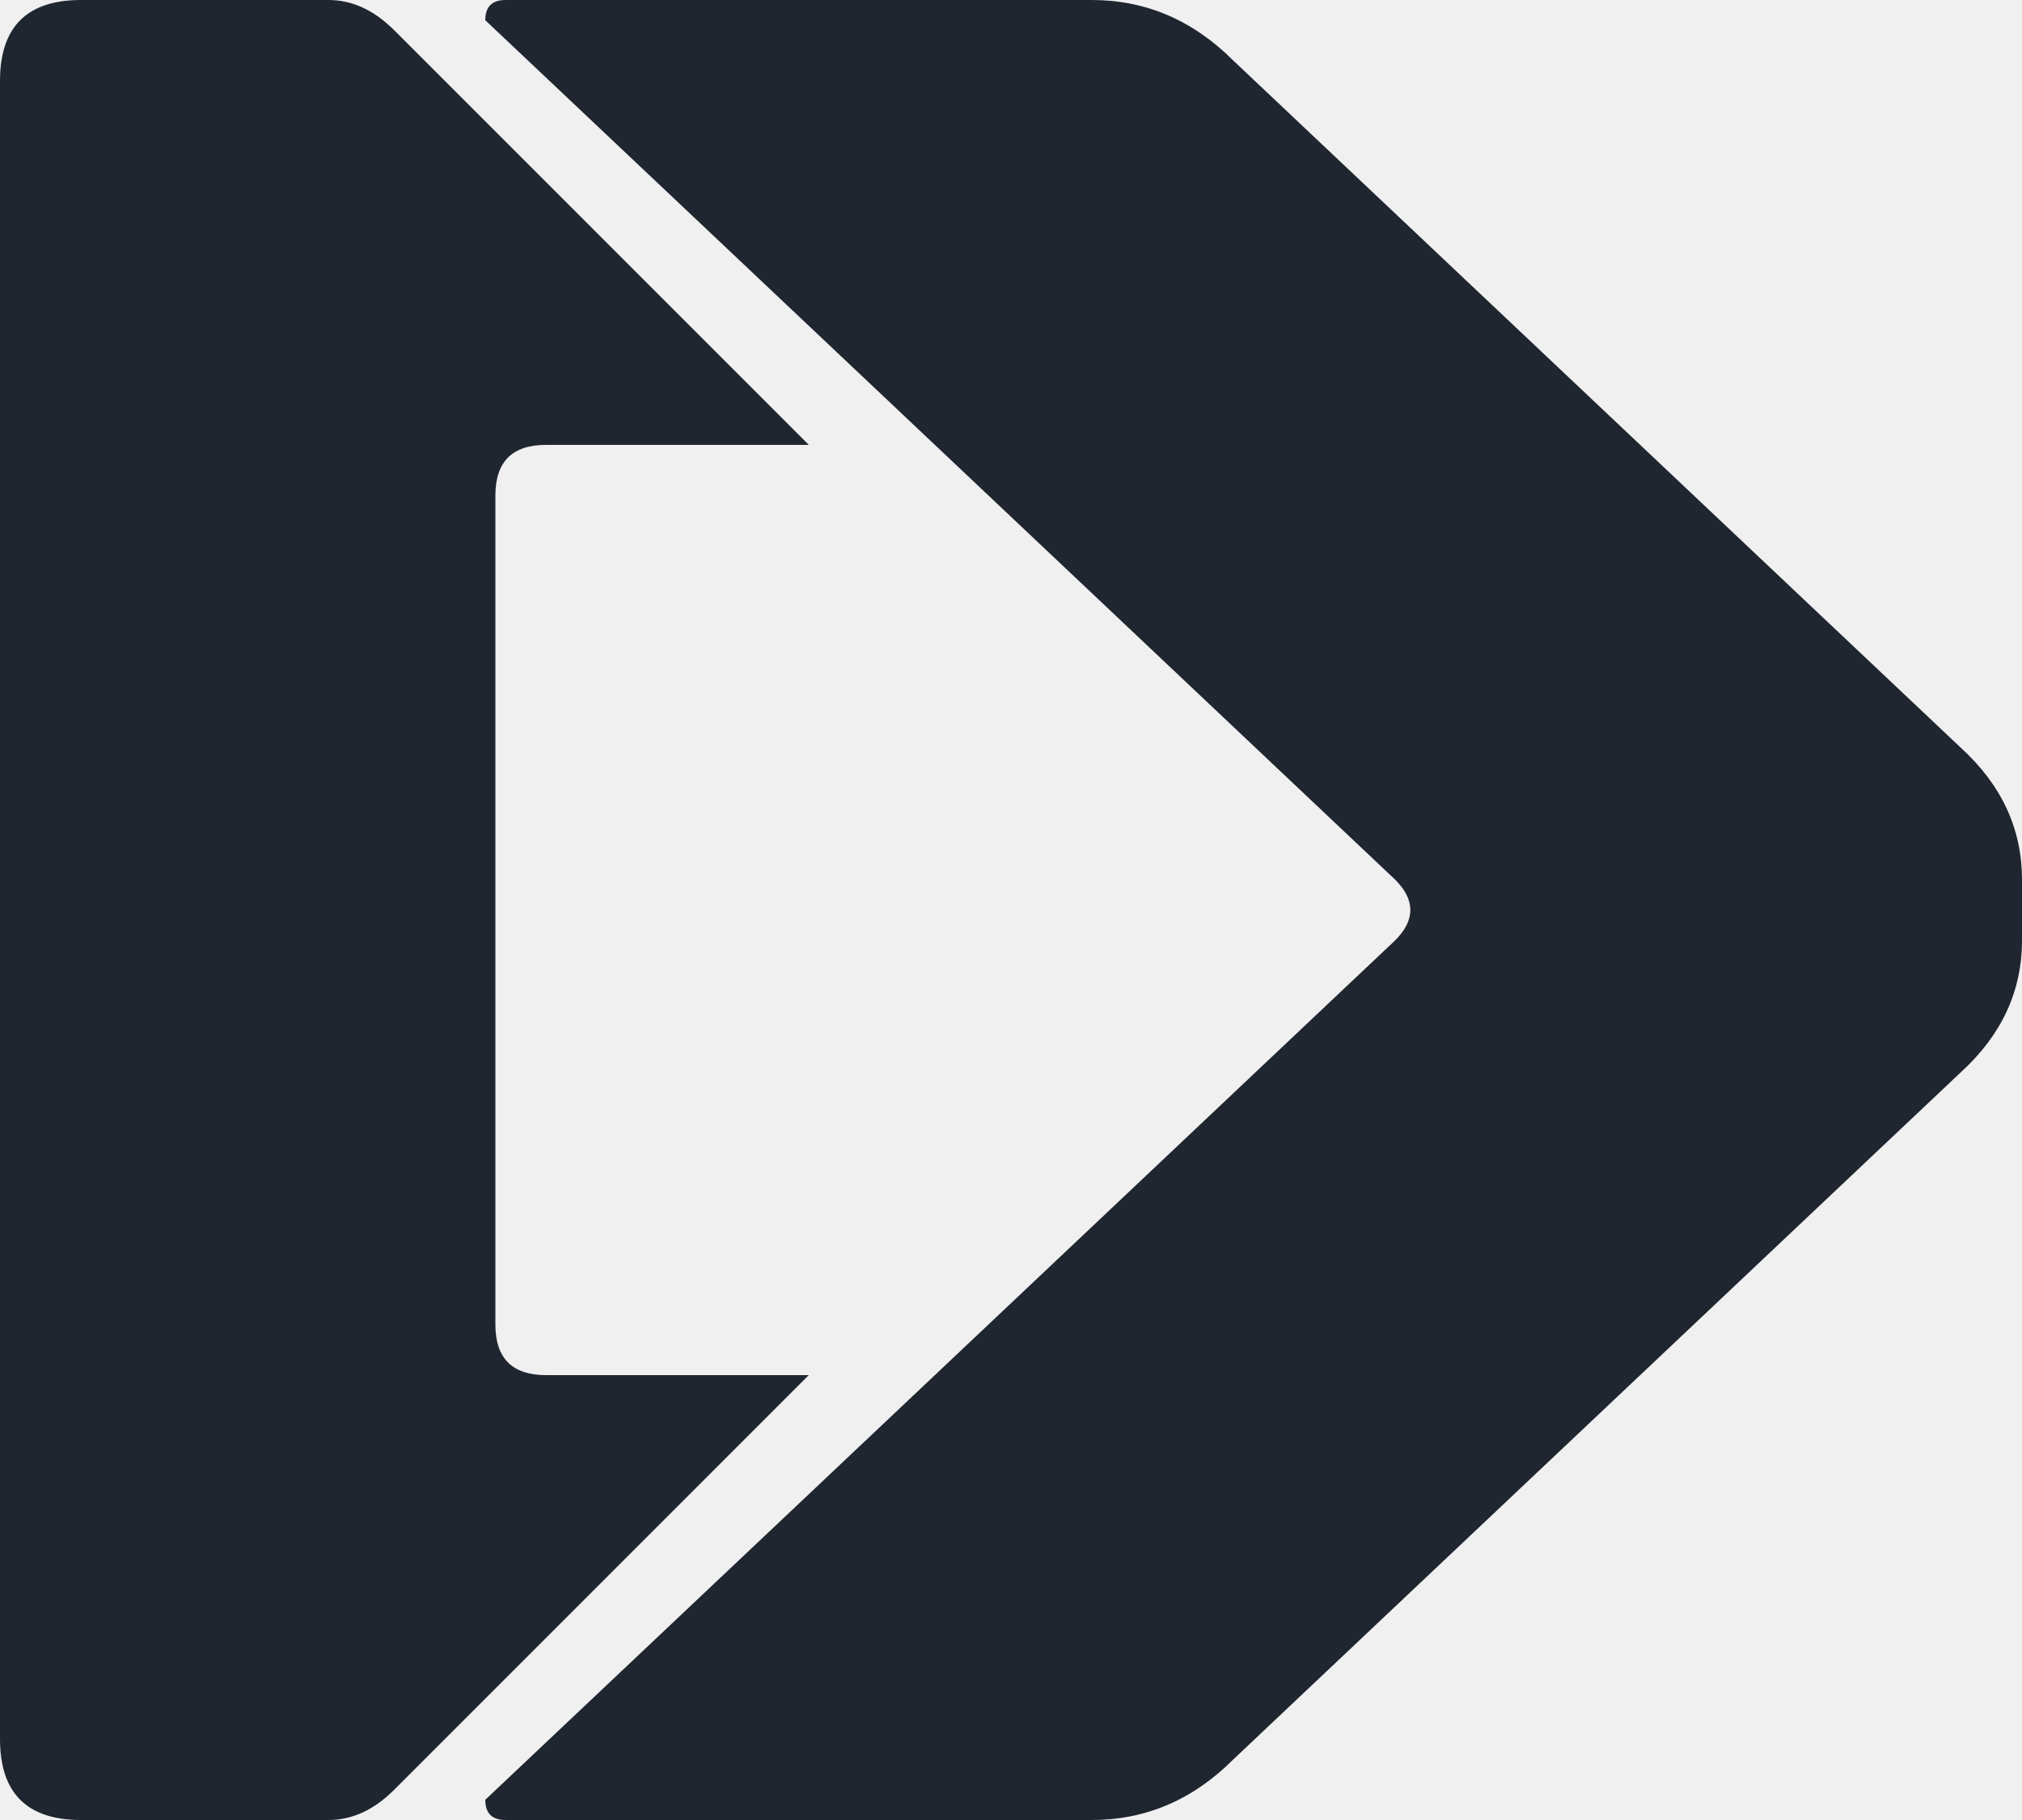
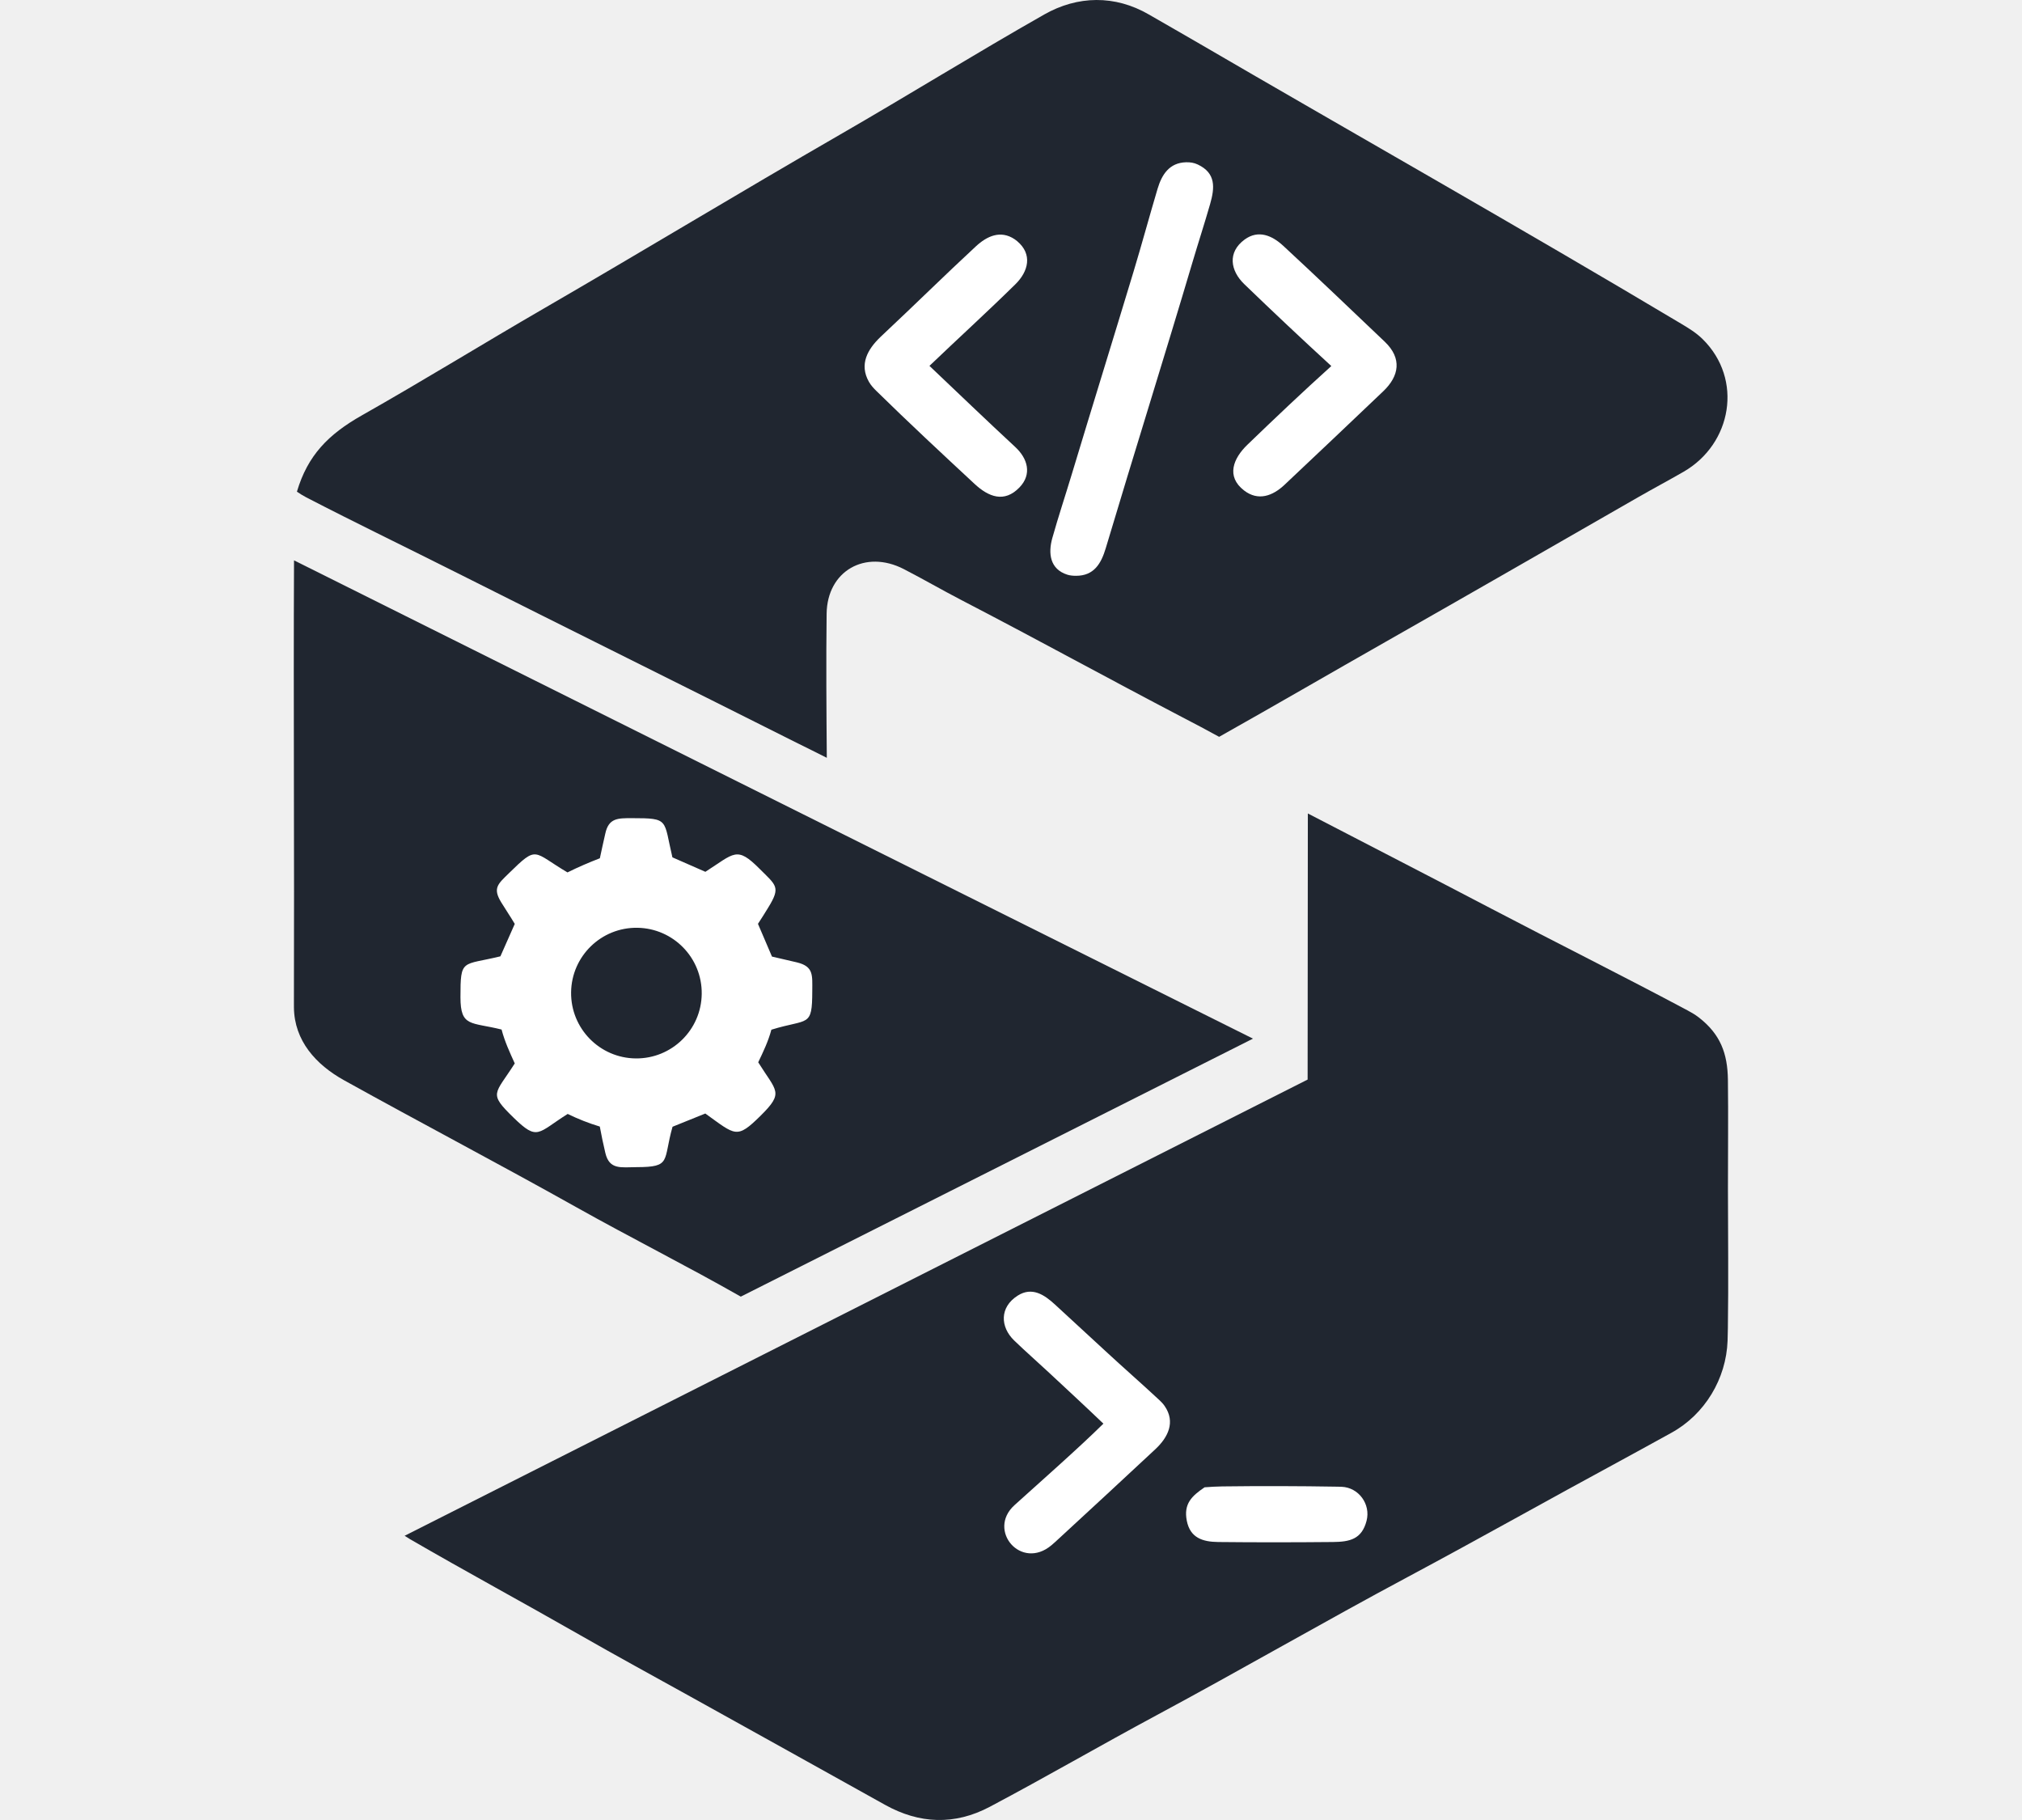
- <svg xmlns="http://www.w3.org/2000/svg" width="400" height="360" viewBox="0 0 400 360">
-   <g fill="#202630" transform="translate(0 0) scale(1)">
-     <path d="M16 0H65Q72 0 78 6L160 88H108Q98 88 98 98V262Q98 272 108 272H160L78 354Q72 360 65 360H16Q0 360 0 344V16Q0 0 16 0Z" />
-     <path d="M100 0H216Q232 0 244 12L388 148Q400 159 400 174V186Q400 201 388 212L244 348Q232 360 216 360H100Q96 360 96 356L276 186Q282 180 276 174L96 4Q96 0 100 0Z" />
+ <svg xmlns="http://www.w3.org/2000/svg" width="400" height="360" viewBox="0 0 400 360" version="1.1" id="svg2">
+   <defs id="defs2" />
+   <g id="g11" transform="matrix(0.6219204,0,0,0.6219204,-191.8649,-119.1392)">
+     <path fill="#883dcd" d="m 724.511,450.291 c 19.408,10.082 38.865,20.064 58.238,30.213 20.792,10.892 41.823,21.373 62.531,32.415 1.255,0.669 2.457,1.37 3.583,2.243 6.86,5.316 9.158,11.436 9.264,19.837 0.146,11.577 0,23.172 0.01,34.751 0.012,14.734 0.198,29.518 -0.023,44.25 -0.02,1.334 -0.045,2.668 -0.093,4.001 -0.427,12.063 -7.217,23.417 -17.879,29.271 -5.454,2.994 -10.908,6.024 -16.38,8.982 -22.478,12.151 -44.727,24.713 -67.263,36.755 -26.913,14.381 -53.321,29.708 -80.203,44.142 -17.735,9.523 -35.159,19.646 -52.947,29.065 -11.228,5.945 -22.436,5.447 -33.349,-0.632 -20.658,-11.507 -41.323,-23.012 -61.999,-34.482 -11.669,-6.474 -23.419,-12.877 -34.999,-19.502 -17.944,-10.265 -36.147,-20.107 -54.03,-30.47 -0.601,-0.349 -1.183,-0.729 -1.766,-1.108 L 724.44,534.924 Z" id="path2-3" style="fill:#202630" />
+     <path fill="#ffffff" d="m 632.25,603.621 c 4.52,-2.854 8.4,-0.296 11.793,2.822 5.353,4.918 10.712,9.84 16.041,14.783 5.681,5.271 11.543,10.369 17.206,15.649 0.609,0.567 1.196,1.186 1.67,1.873 3.533,5.127 1.06,9.987 -2.958,13.746 -10.254,9.59 -20.585,19.093 -30.899,28.618 -0.692,0.639 -1.384,1.279 -2.104,1.886 -9.7,8.199 -20.601,-4.731 -11.824,-12.692 8.413,-7.631 20.263,-18.006 28.303,-25.945 -5.708,-5.479 -11.505,-10.812 -17.284,-16.21 -3.67,-3.429 -7.496,-6.764 -11.102,-10.248 -4.417,-4.268 -4.735,-10.562 1.158,-14.282 z" id="path3" />
+     <path fill="#ffffff" d="m 691.67,664.603 c 1.872,-0.139 3.703,-0.255 5.579,-0.279 12.229,-0.157 24.527,-0.125 36.753,0.083 0.004,0 1.247,0.035 1.251,0.035 5.417,0.213 9.31,5.526 7.938,10.808 -1.524,5.869 -5.336,6.702 -10.69,6.753 -12.167,0.117 -24.335,0.132 -36.502,0.002 -4.941,-0.053 -8.916,-1.304 -9.99,-6.755 -1.064,-5.403 1.586,-7.886 5.661,-10.647 z" id="path4" />
+     <path fill="#db236c" d="m 402.949,347.944 c 3.425,-11.556 9.989,-18.226 20.67,-24.273 19.486,-11.033 38.565,-22.806 57.942,-34.031 31.418,-18.2 62.49,-37.007 93.941,-55.145 21.815,-12.581 43.243,-25.865 65.136,-38.306 10.651,-6.052 22.505,-6.263 33.27,-0.03 4.922,2.849 9.873,5.654 14.786,8.516 51.48,29.996 103.385,59.3 154.545,89.841 2.444,1.459 4.806,2.897 6.842,4.902 12.978,12.773 9.32,33.336 -6.064,42.199 -4.764,2.744 -9.623,5.327 -14.392,8.063 -26.762,15.353 -53.495,30.747 -80.321,45.988 -17.687,10.048 -35.281,20.282 -53.01,30.249 -3.895,-2.161 -7.865,-4.227 -11.813,-6.289 -23.476,-12.26 -46.693,-25.036 -70.201,-37.225 -6.145,-3.186 -12.136,-6.668 -18.28,-9.833 -12.308,-6.338 -24.392,0.602 -24.558,14.178 -0.188,15.28 -0.066,30.561 0.056,45.841 -3.22,-1.658 -6.489,-3.22 -9.725,-4.847 -35.871,-18.039 -71.86,-35.842 -107.728,-53.885 -16.016,-8.056 -32.192,-15.858 -48.111,-24.095 -1.036,-0.536 -2.019,-1.165 -2.985,-1.818 z" id="path5" style="fill:#202630" />
+     <path fill="#ffffff" d="m 685.75,243.177 c 1.33,-0.038 2.535,0.138 3.748,0.71 5.804,2.736 5.428,7.357 3.919,12.611 -1.754,6.111 -3.726,12.15 -5.533,18.243 -9.028,30.435 -18.562,60.722 -27.645,91.143 -1.469,4.921 -3.744,8.834 -9.489,8.815 -0.924,-0.003 -1.86,-0.072 -2.746,-0.354 -5.542,-1.761 -6.141,-6.778 -4.773,-11.652 1.907,-6.791 4.127,-13.447 6.163,-20.195 6.494,-21.518 13.159,-42.982 19.663,-64.495 2.651,-8.767 5.038,-17.608 7.65,-26.379 1.366,-4.586 3.786,-8.301 9.043,-8.447 z" id="path6" />
+     <path fill="#ffffff" d="m 604.148,307.933 c 9.084,8.635 18.13,17.304 27.317,25.83 3.916,3.634 5.378,8.62 1.318,12.829 -4.849,5.027 -9.86,2.988 -14.278,-1.115 -10.335,-9.599 -21.089,-19.606 -31.228,-29.559 -0.9,-0.884 -1.755,-1.815 -2.381,-2.918 -3.138,-5.538 -0.446,-10.306 3.644,-14.233 0.003,-0.002 1.242,-1.178 1.244,-1.181 9.779,-9.156 19.308,-18.577 29.141,-27.674 3.529,-3.264 7.828,-5.254 12.325,-2.25 0.235,0.157 0.549,0.393 0.778,0.585 4.999,4.182 3.6,9.652 -0.546,13.731 -8.957,8.812 -18.255,17.269 -27.334,25.955 z" id="path7" />
+     <path fill="#ffffff" d="m 704.407,267.75 c 4.368,-3.198 8.748,-1.259 12.235,1.958 9.836,9.075 22.73,21.401 32.341,30.551 5.563,5.298 4.578,10.925 -0.482,15.743 -10.451,9.95 -20.914,19.887 -31.426,29.773 -3.74,3.518 -8.34,5.259 -12.851,1.785 -5.811,-4.476 -3.411,-10.229 1.038,-14.522 8.786,-8.477 17.65,-16.874 26.716,-25.051 -9.343,-8.571 -18.578,-17.257 -27.7,-26.062 -4.424,-4.271 -5.399,-10.127 0.129,-14.175 z" id="path8" />
+     <path fill="#4d3067" d="M 402.028,369.79 707.062,521.908 544.14,603.961 c -17.191,-9.79 -34.899,-18.674 -52.151,-28.347 -24.535,-13.756 -49.454,-26.813 -74.046,-40.469 -8.984,-4.989 -15.827,-12.594 -15.942,-23.145 0,-0.004 -0.004,-1.496 -0.004,-1.5 0.155,-46.902 -0.181,-93.808 0.031,-140.71 z" id="path9" style="fill:#202630" />
+     <path fill="#ffffff" d="m 499.311,464.539 c 0.516,-2.61 1.163,-5.191 1.717,-7.793 1.067,-5.009 3.961,-4.966 8.47,-4.963 12.024,0.008 10.017,0.372 12.889,12.461 l 10.484,4.603 c 9.261,-5.918 9.926,-8.295 17.241,-0.96 5.292,5.306 6.821,5.743 2.762,12.319 -1.074,1.74 -2.138,3.486 -3.272,5.187 l 4.454,10.413 c 2.642,0.646 5.305,1.205 7.947,1.849 5.361,1.307 4.881,4.092 4.873,9.095 -0.02,11.779 -1.254,8.661 -13.009,12.315 -0.954,3.609 -2.571,7.001 -4.186,10.366 5.806,9.324 8.334,9.501 0.75,16.997 -7.672,7.582 -7.943,6.186 -17.577,-0.707 l -10.425,4.207 c -3.108,10.931 -0.225,12.825 -11.429,12.848 -4.867,0.01 -8.66,0.959 -9.946,-4.523 -0.653,-2.78 -1.253,-5.573 -1.76,-8.384 -3.508,-1.057 -6.925,-2.404 -10.215,-4.015 -9.62,6.051 -9.482,8.703 -17.16,1.234 -8.209,-7.987 -6.015,-7.303 0.322,-17.301 -1.6,-3.514 -3.219,-7.039 -4.191,-10.776 -9.737,-2.436 -13.075,-0.7 -13.079,-10.26 -0.005,-12.447 0.46,-10.029 12.704,-13.024 l 4.568,-10.31 c -1.382,-2.347 -2.929,-4.589 -4.341,-6.918 -2.707,-4.466 -1.039,-5.757 2.44,-9.16 9.261,-9.059 7.529,-6.868 18.667,-0.3 3.36,-1.667 6.802,-3.152 10.302,-4.5 z" id="path10" />
+     <path fill="#4d3067" d="m 511.25,486.648 c 11.449,0.172 20.601,9.575 20.463,21.025 -0.137,11.45 -9.513,20.63 -20.963,20.526 -11.499,-0.104 -20.727,-9.528 -20.588,-21.026 0.138,-11.499 9.59,-20.698 21.088,-20.525 z" id="path11" style="fill:#202630" />
  </g>
</svg>
